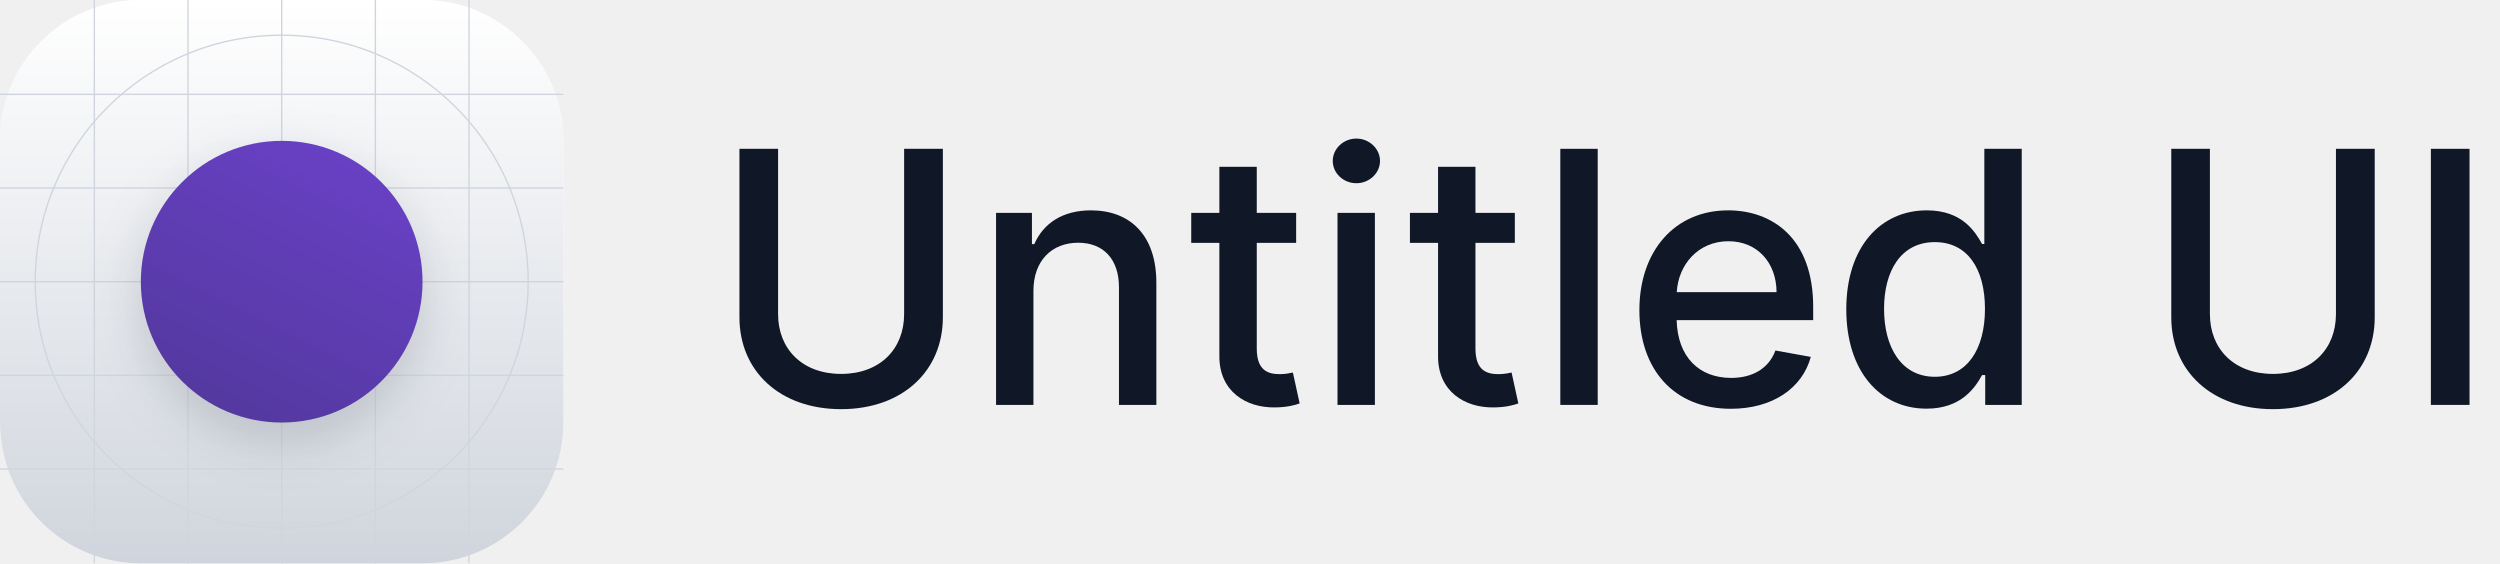
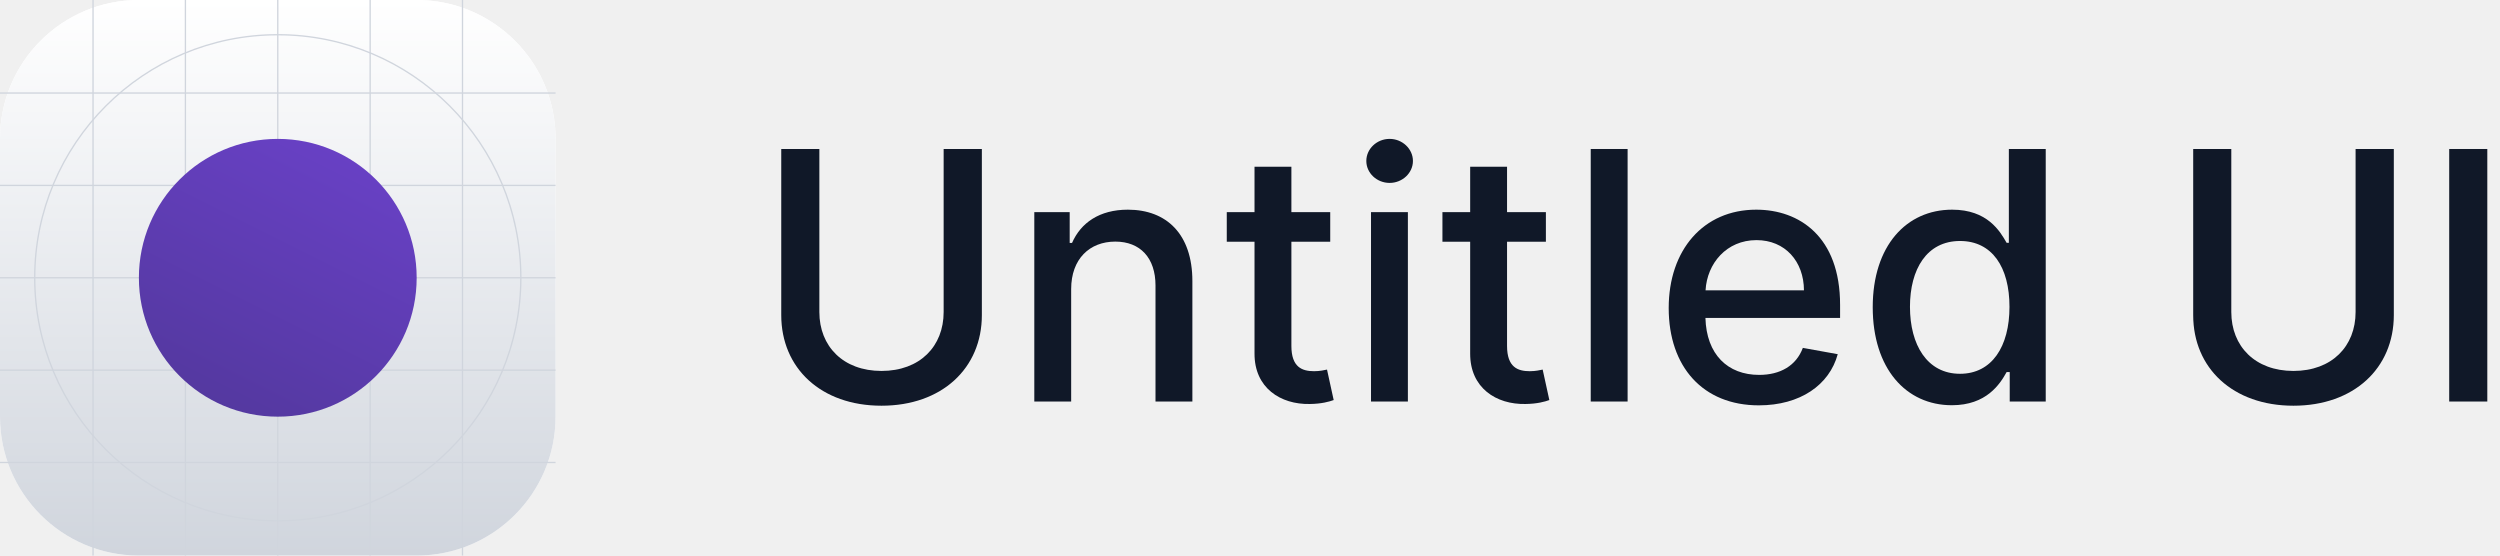
- <svg xmlns="http://www.w3.org/2000/svg" width="142" height="32" viewBox="0 0 142 32" fill="none">
+ <svg xmlns="http://www.w3.org/2000/svg" width="144" height="32" viewBox="0 0 144 32" fill="none">
+   <path d="M54.354 8.582V17.972C54.354 19.946 52.99 21.366 50.774 21.366C48.565 21.366 47.195 19.946 47.195 17.972V8.582H45V18.149C45 21.203 47.287 23.369 50.774 23.369C54.261 23.369 56.555 21.203 56.555 18.149V8.582H54.354Z" fill="#101828" />
+   <path d="M61.699 16.651C61.699 14.911 62.765 13.916 64.242 13.916C65.684 13.916 66.557 14.861 66.557 16.445V23.128H68.681V16.189C68.681 13.49 67.196 12.077 64.966 12.077C63.326 12.077 62.253 12.837 61.749 13.994H61.614V12.219H59.576V23.128H61.699V16.651Z" fill="#101828" />
+   <path d="M76.621 12.219H74.384V9.605H72.26V12.219H70.662V13.923H72.26V20.365C72.253 22.347 73.766 23.305 75.442 23.27C76.117 23.263 76.571 23.135 76.82 23.043L76.436 21.288C76.294 21.317 76.032 21.381 75.691 21.381C75.002 21.381 74.384 21.153 74.384 19.925V13.923H76.621V12.219Z" fill="#101828" />
+   <path d="M78.97 23.128H81.094V12.219H78.97V23.128ZM80.043 10.536C80.774 10.536 81.385 9.967 81.385 9.271C81.385 8.575 80.774 8 80.043 8C79.304 8 78.7 8.575 78.7 9.271C78.7 9.967 79.304 10.536 80.043 10.536Z" fill="#101828" />
+   <path d="M89.043 12.219H86.806V9.605H84.682V12.219H83.084V13.923H84.682V20.365C84.675 22.347 86.188 23.305 87.864 23.27C88.539 23.263 88.993 23.135 89.242 23.043L88.858 21.288C88.716 21.317 88.454 21.381 88.113 21.381C87.424 21.381 86.806 21.153 86.806 19.925V13.923H89.043V12.219Z" fill="#101828" />
+   <path d="M93.75 8.582H91.626V23.128H93.75V8.582Z" fill="#101828" />
+   <path d="M101.309 23.348C103.688 23.348 105.371 22.176 105.854 20.401L103.844 20.038C103.461 21.068 102.537 21.594 101.33 21.594C99.512 21.594 98.29 20.415 98.233 18.312H105.989V17.56C105.989 13.618 103.631 12.077 101.159 12.077C98.12 12.077 96.117 14.392 96.117 17.744C96.117 21.132 98.091 23.348 101.309 23.348ZM98.24 16.722C98.326 15.173 99.448 13.831 101.174 13.831C102.821 13.831 103.901 15.053 103.908 16.722H98.24Z" fill="#101828" />
+   <path d="M112.429 23.341C114.418 23.341 115.199 22.126 115.582 21.43H115.76V23.128H117.834V8.582H115.71V13.987H115.582C115.199 13.312 114.474 12.077 112.443 12.077C109.808 12.077 107.869 14.158 107.869 17.695C107.869 21.224 109.78 23.341 112.429 23.341ZM112.898 21.53C111.001 21.53 110.014 19.861 110.014 17.673C110.014 15.507 110.98 13.881 112.898 13.881C114.751 13.881 115.746 15.393 115.746 17.673C115.746 19.967 114.73 21.53 112.898 21.53Z" fill="#101828" />
+   <path d="M135.682 8.582V17.972C135.682 19.946 134.318 21.366 132.102 21.366C129.893 21.366 128.523 19.946 128.523 17.972V8.582H126.328V18.149C126.328 21.203 128.615 23.369 132.102 23.369C135.589 23.369 137.884 21.203 137.884 18.149V8.582H135.682Z" fill="#101828" />
+   <path d="M143.269 8.582H141.074V23.128H143.269V8.582Z" fill="#101828" />
  <rect width="32" height="32" rx="8" fill="white" />
  <rect width="32" height="32" rx="8" fill="url(#paint0_linear)" />
  <path fill-rule="evenodd" clip-rule="evenodd" d="M16 2.039C8.289 2.039 2.039 8.289 2.039 16C2.039 23.71 8.289 29.961 16 29.961C23.71 29.961 29.961 23.71 29.961 16C29.961 8.289 23.71 2.039 16 2.039ZM1.961 16C1.961 8.246 8.246 1.961 16 1.961C23.753 1.961 30.039 8.246 30.039 16C30.039 23.753 23.753 30.039 16 30.039C8.246 30.039 1.961 23.753 1.961 16Z" fill="#D0D5DD" />
  <path fill-rule="evenodd" clip-rule="evenodd" d="M16 12.078C13.834 12.078 12.078 13.834 12.078 16C12.078 18.166 13.834 19.922 16 19.922C18.166 19.922 19.922 18.166 19.922 16C19.922 13.834 18.166 12.078 16 12.078ZM12 16C12 13.791 13.791 12 16 12C18.209 12 20 13.791 20 16C20 18.209 18.209 20 16 20C13.791 20 12 18.209 12 16Z" fill="#D0D5DD" />
  <path fill-rule="evenodd" clip-rule="evenodd" d="M15.999 13.32C14.52 13.32 13.32 14.52 13.32 15.999C13.32 17.479 14.52 18.679 15.999 18.679C17.479 18.679 18.679 17.479 18.679 15.999C18.679 14.52 17.479 13.32 15.999 13.32ZM13.242 15.999C13.242 14.477 14.477 13.242 15.999 13.242C17.522 13.242 18.757 14.477 18.757 15.999C18.757 17.522 17.522 18.757 15.999 18.757C14.477 18.757 13.242 17.522 13.242 15.999Z" fill="#D0D5DD" />
  <path d="M15.961 0H16.039V32H15.961V0Z" fill="#D0D5DD" />
  <path d="M32 15.961L32 16.039L-3.39506e-09 16.039L0 15.961L32 15.961Z" fill="#D0D5DD" />
  <path d="M26.602 0H26.679V32H26.602V0Z" fill="#D0D5DD" />
  <path d="M10.641 0H10.718V32H10.641V0Z" fill="#D0D5DD" />
  <path d="M21.281 0H21.359V32H21.281V0Z" fill="#D0D5DD" />
  <path d="M5.32 0H5.398V32H5.32V0Z" fill="#D0D5DD" />
  <path d="M32 26.602L32 26.679L-3.39506e-09 26.679L0 26.602L32 26.602Z" fill="#D0D5DD" />
  <path d="M32 10.641L32 10.718L-3.39506e-09 10.718L0 10.641L32 10.641Z" fill="#D0D5DD" />
  <path d="M32 21.281L32 21.359L-3.39506e-09 21.359L0 21.281L32 21.281Z" fill="#D0D5DD" />
  <path d="M32 5.32L32 5.398L-3.39506e-09 5.398L0 5.32L32 5.32Z" fill="#D0D5DD" />
-   <g filter="url(#filter0_dd)">
-     <circle cx="16" cy="16" r="8" fill="url(#paint1_linear)" />
-   </g>
-   <path d="M51.354 8.453V17.843C51.354 19.817 49.99 21.238 47.774 21.238C45.565 21.238 44.195 19.817 44.195 17.843V8.453H42V18.02C42 21.074 44.287 23.24 47.774 23.24C51.261 23.24 53.555 21.074 53.555 18.02V8.453H51.354Z" fill="#101828" />
-   <path d="M58.699 16.522C58.699 14.782 59.765 13.787 61.242 13.787C62.684 13.787 63.557 14.732 63.557 16.316V22.999H65.681V16.06C65.681 13.361 64.196 11.948 61.966 11.948C60.326 11.948 59.253 12.708 58.749 13.865H58.614V12.09H56.576V22.999H58.699V16.522Z" fill="#101828" />
-   <path d="M73.621 12.09H71.384V9.476H69.26V12.09H67.662V13.794H69.26V20.236C69.253 22.218 70.766 23.177 72.442 23.141C73.117 23.134 73.571 23.006 73.82 22.914L73.436 21.159C73.294 21.188 73.032 21.252 72.691 21.252C72.002 21.252 71.384 21.024 71.384 19.796V13.794H73.621V12.09Z" fill="#101828" />
-   <path d="M75.97 22.999H78.094V12.09H75.97V22.999ZM77.043 10.407C77.774 10.407 78.385 9.838 78.385 9.142C78.385 8.446 77.774 7.871 77.043 7.871C76.304 7.871 75.7 8.446 75.7 9.142C75.7 9.838 76.304 10.407 77.043 10.407Z" fill="#101828" />
-   <path d="M86.043 12.09H83.806V9.476H81.682V12.09H80.084V13.794H81.682V20.236C81.675 22.218 83.188 23.177 84.864 23.141C85.539 23.134 85.993 23.006 86.242 22.914L85.858 21.159C85.716 21.188 85.454 21.252 85.113 21.252C84.424 21.252 83.806 21.024 83.806 19.796V13.794H86.043V12.09Z" fill="#101828" />
-   <path d="M90.75 8.453H88.626V22.999H90.75V8.453Z" fill="#101828" />
-   <path d="M98.309 23.219C100.688 23.219 102.371 22.047 102.854 20.272L100.844 19.909C100.461 20.939 99.537 21.465 98.33 21.465C96.512 21.465 95.29 20.286 95.233 18.184H102.989V17.431C102.989 13.489 100.631 11.948 98.159 11.948C95.12 11.948 93.117 14.263 93.117 17.615C93.117 21.003 95.091 23.219 98.309 23.219ZM95.24 16.593C95.326 15.044 96.448 13.702 98.174 13.702C99.821 13.702 100.901 14.924 100.908 16.593H95.24Z" fill="#101828" />
-   <path d="M109.429 23.212C111.418 23.212 112.199 21.997 112.582 21.302H112.76V22.999H114.834V8.453H112.71V13.858H112.582C112.199 13.184 111.474 11.948 109.443 11.948C106.808 11.948 104.869 14.029 104.869 17.566C104.869 21.096 106.78 23.212 109.429 23.212ZM109.898 21.401C108.001 21.401 107.014 19.732 107.014 17.544C107.014 15.378 107.98 13.752 109.898 13.752C111.751 13.752 112.746 15.265 112.746 17.544C112.746 19.838 111.73 21.401 109.898 21.401Z" fill="#101828" />
-   <path d="M132.682 8.453V17.843C132.682 19.817 131.318 21.238 129.102 21.238C126.893 21.238 125.523 19.817 125.523 17.843V8.453H123.328V18.02C123.328 21.074 125.615 23.24 129.102 23.24C132.589 23.24 134.884 21.074 134.884 18.02V8.453H132.682Z" fill="#101828" />
-   <path d="M140.269 8.453H138.074V22.999H140.269V8.453Z" fill="#101828" />
+   <circle cx="16" cy="16" r="8" fill="url(#paint1_linear)" />
  <defs>
-     <filter id="filter0_dd" x="5" y="6" width="22" height="22" filterUnits="userSpaceOnUse" color-interpolation-filters="sRGB">
-       <feFlood flood-opacity="0" result="BackgroundImageFix" />
-       <feColorMatrix in="SourceAlpha" type="matrix" values="0 0 0 0 0 0 0 0 0 0 0 0 0 0 0 0 0 0 127 0" result="hardAlpha" />
-       <feOffset dy="1" />
-       <feGaussianBlur stdDeviation="1" />
-       <feColorMatrix type="matrix" values="0 0 0 0 0.063 0 0 0 0 0.094 0 0 0 0 0.157 0 0 0 0.06 0" />
-       <feBlend mode="normal" in2="BackgroundImageFix" result="effect1_dropShadow" />
-       <feColorMatrix in="SourceAlpha" type="matrix" values="0 0 0 0 0 0 0 0 0 0 0 0 0 0 0 0 0 0 127 0" result="hardAlpha" />
-       <feOffset dy="1" />
-       <feGaussianBlur stdDeviation="1.5" />
-       <feColorMatrix type="matrix" values="0 0 0 0 0.063 0 0 0 0 0.094 0 0 0 0 0.157 0 0 0 0.1 0" />
-       <feBlend mode="normal" in2="effect1_dropShadow" result="effect2_dropShadow" />
-       <feBlend mode="normal" in="SourceGraphic" in2="effect2_dropShadow" result="shape" />
-     </filter>
    <linearGradient id="paint0_linear" x1="16" y1="0" x2="16" y2="32" gradientUnits="userSpaceOnUse">
      <stop stop-color="white" />
      <stop offset="1" stop-color="#D0D5DD" />
    </linearGradient>
    <linearGradient id="paint1_linear" x1="12" y1="24" x2="20" y2="8" gradientUnits="userSpaceOnUse">
      <stop stop-color="#53389E" />
      <stop offset="1" stop-color="#6941C6" />
    </linearGradient>
  </defs>
</svg>
